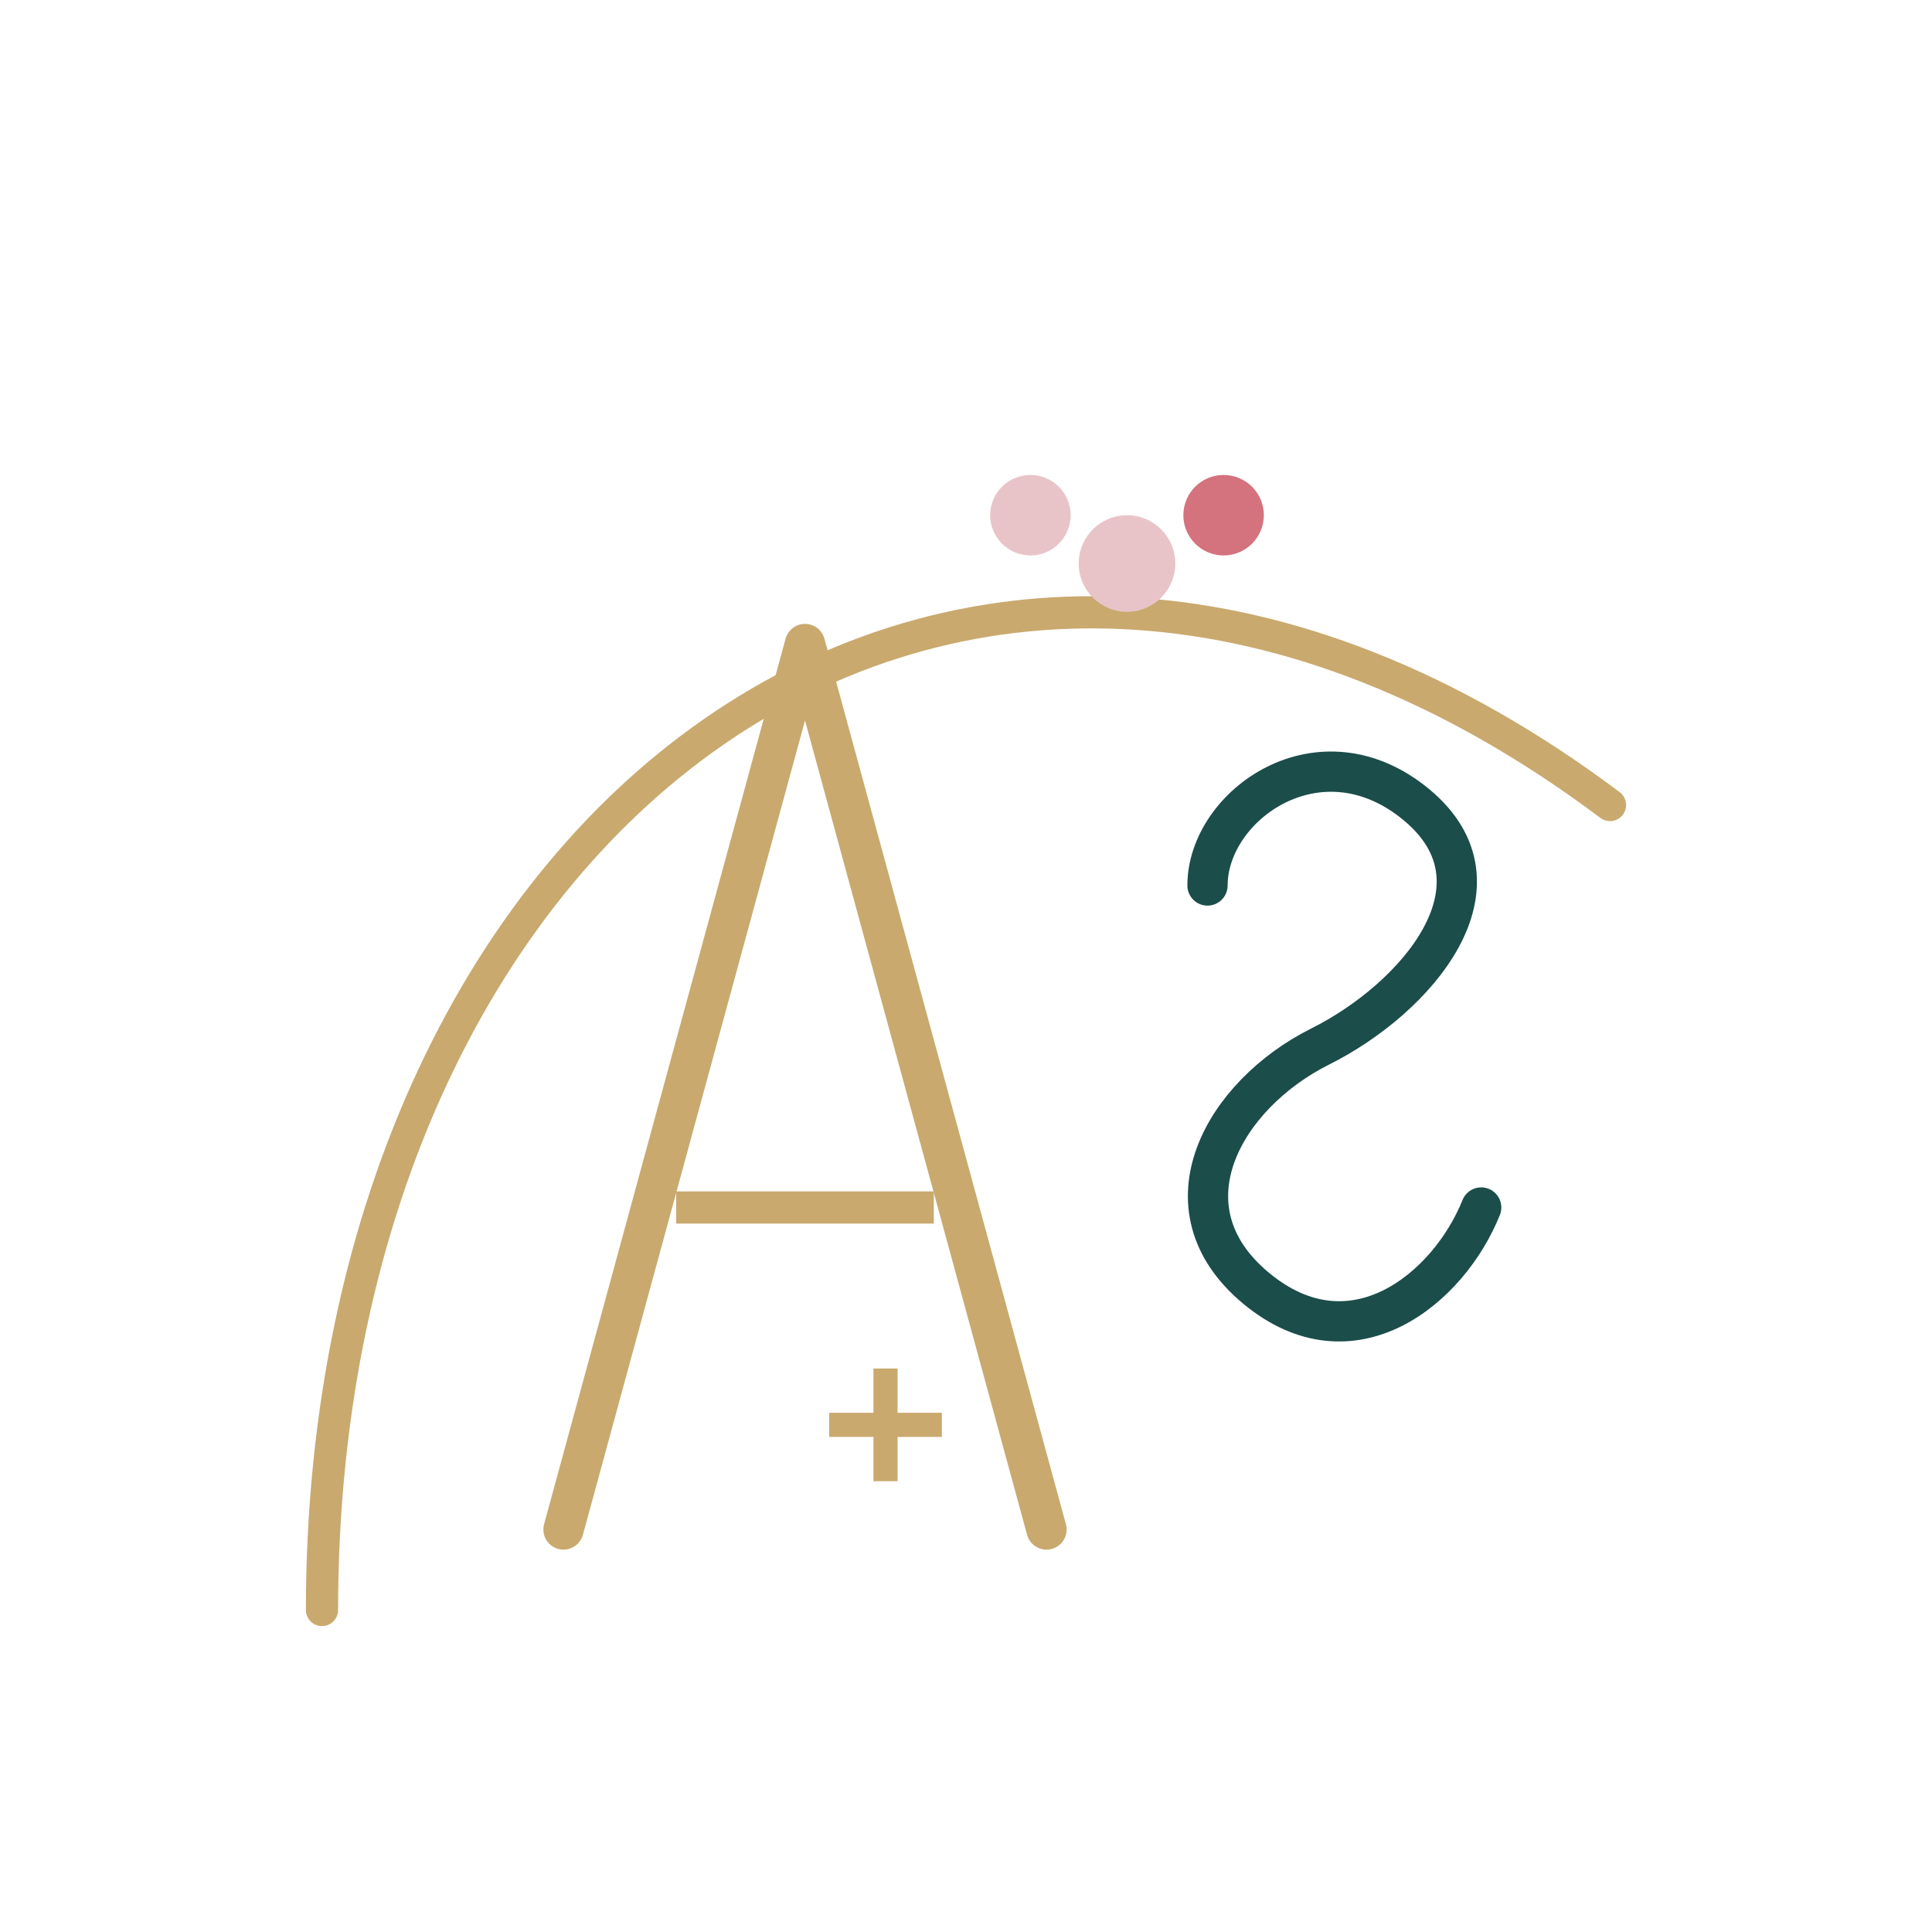
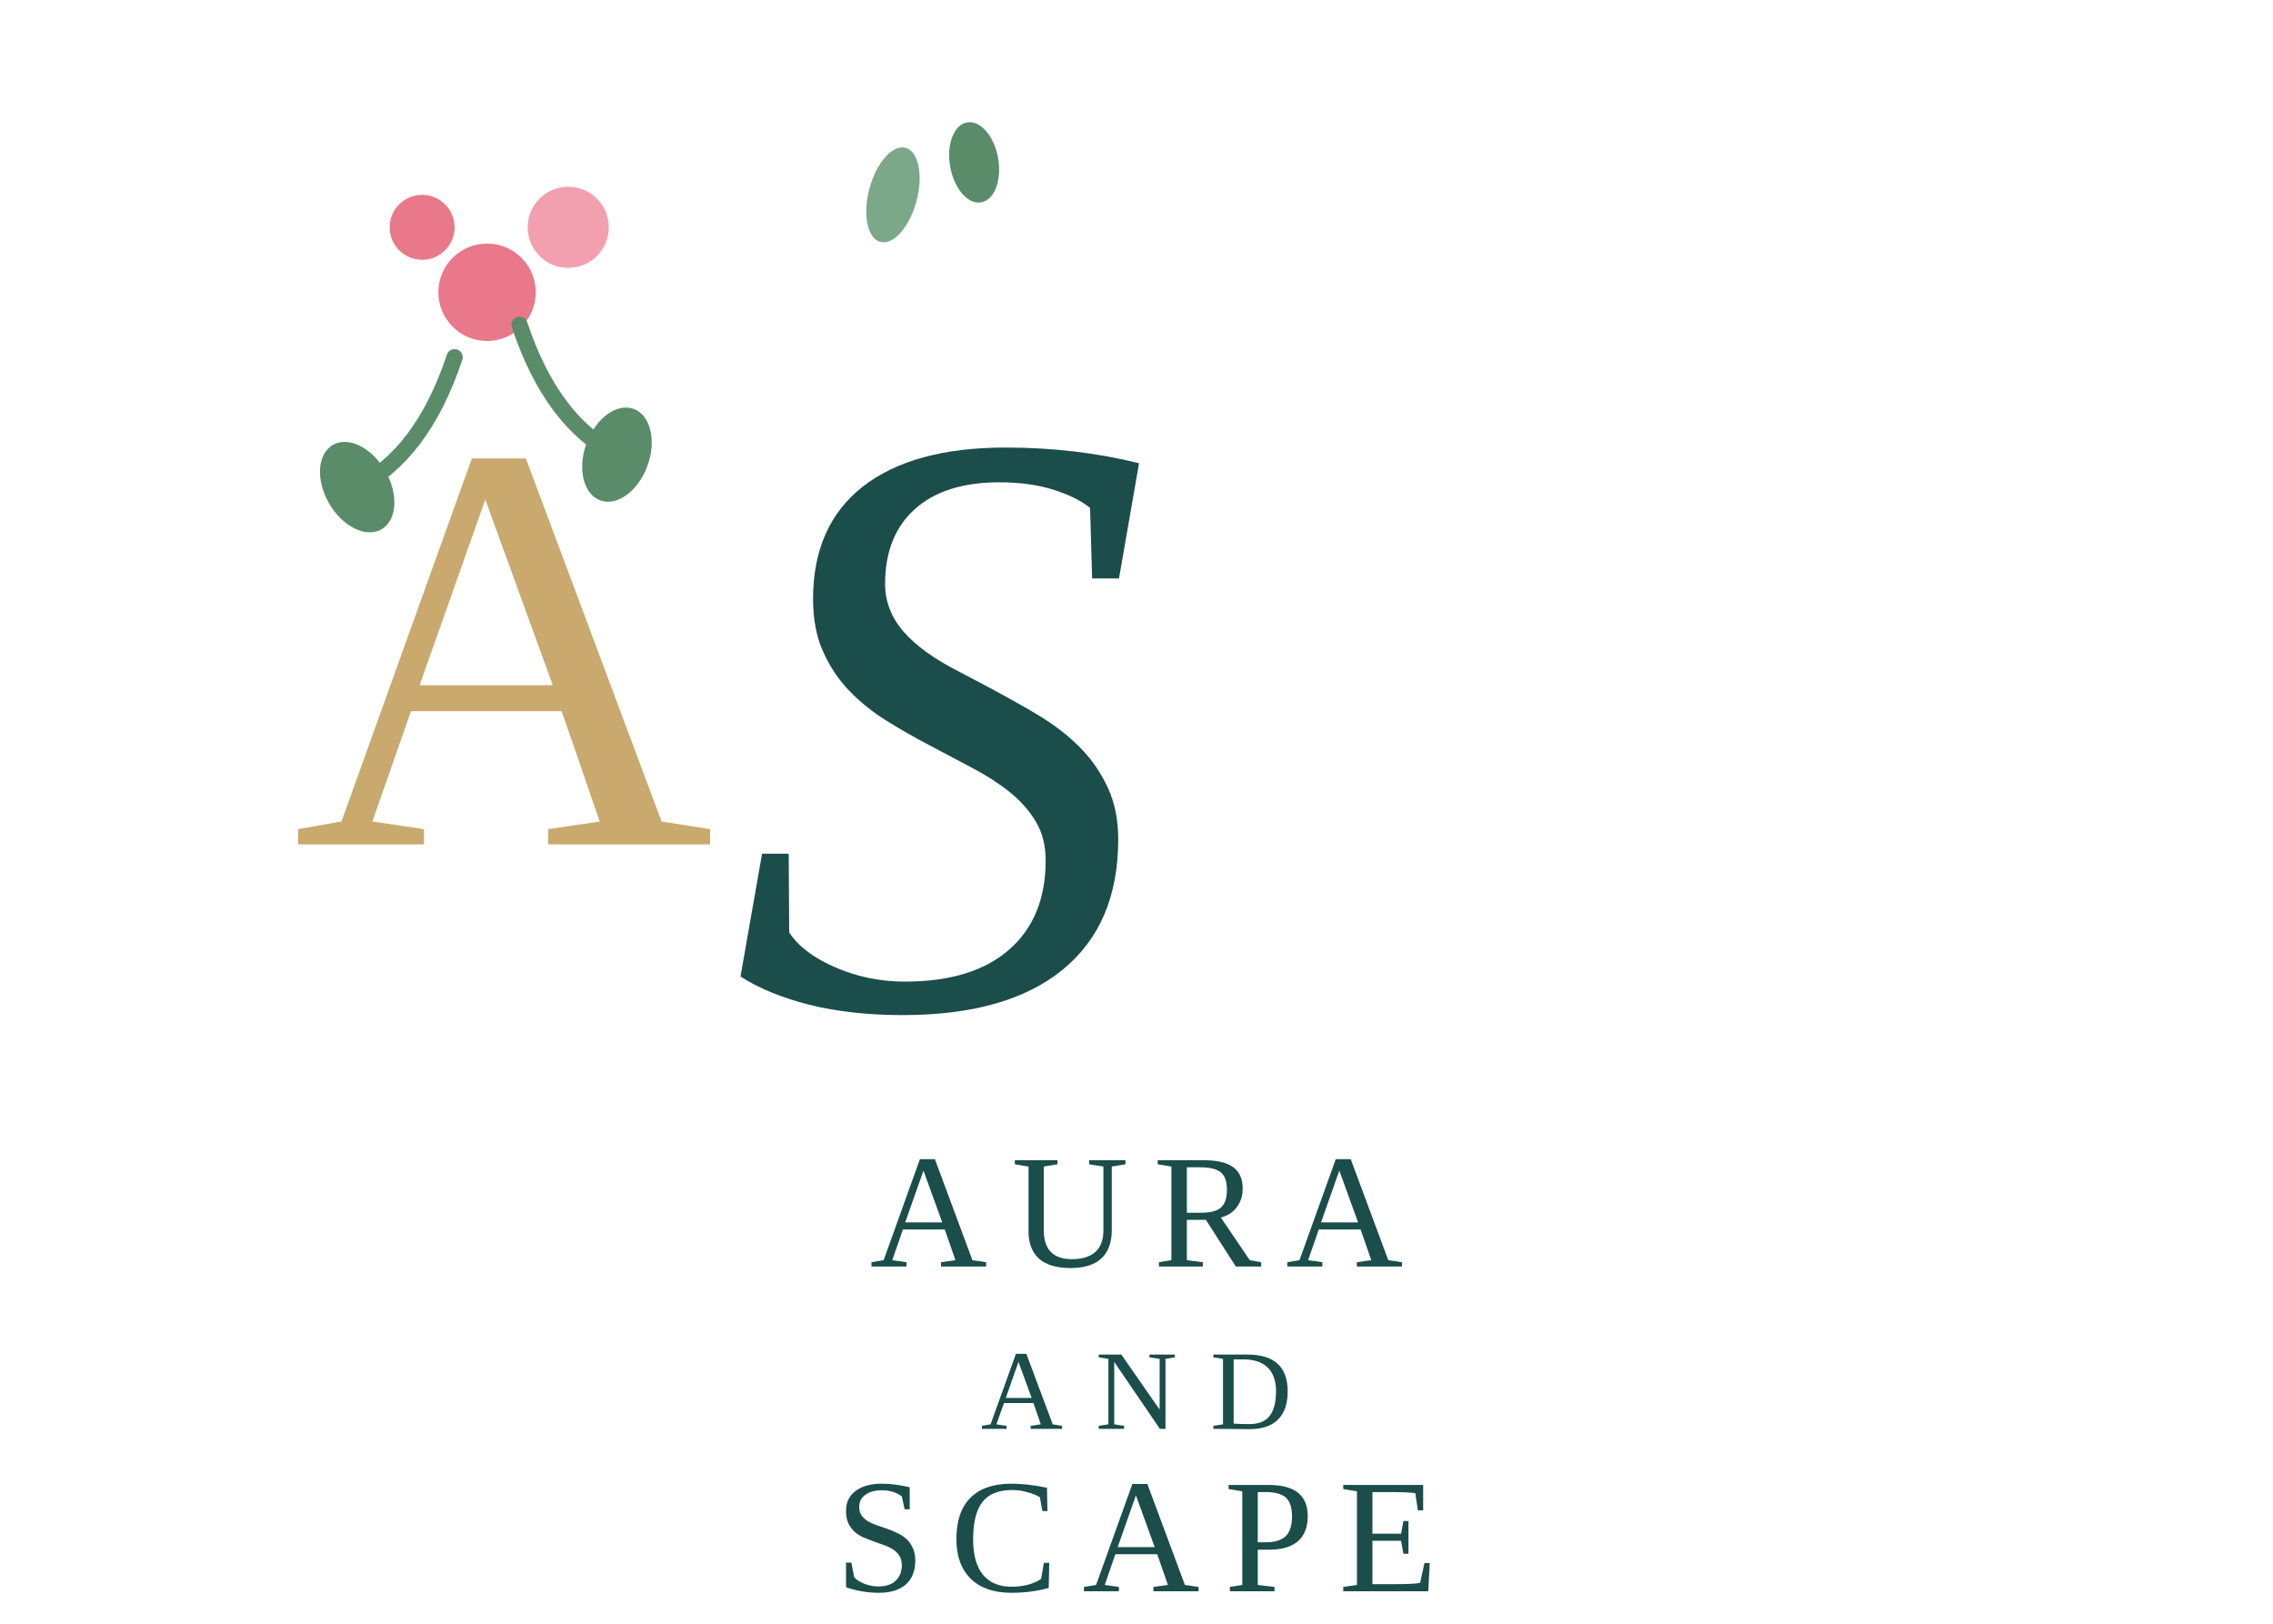
- <svg xmlns="http://www.w3.org/2000/svg" viewBox="0 0 120 120">
-   <path d="M20 100 C20 50, 60 20, 100 50" fill="none" stroke="#C9A96E" stroke-width="2" stroke-linecap="round" />
-   <path d="M35 95 L50 40 L65 95" fill="none" stroke="#C9A96E" stroke-width="2.5" stroke-linecap="round" stroke-linejoin="round" />
-   <line x1="42" y1="75" x2="58" y2="75" stroke="#C9A96E" stroke-width="2" />
-   <path d="M75 55 C75 50, 82 45, 88 50 C94 55, 88 62, 82 65 C76 68, 72 75, 78 80 C84 85, 90 80, 92 75" fill="none" stroke="#1B4D4A" stroke-width="2.5" stroke-linecap="round" />
-   <circle cx="70" cy="35" r="3" fill="#E8C4C8" />
-   <circle cx="76" cy="32" r="2.5" fill="#D4727E" />
-   <circle cx="64" cy="32" r="2.5" fill="#E8C4C8" />
-   <line x1="55" y1="85" x2="55" y2="92" stroke="#C9A96E" stroke-width="1.5" />
-   <line x1="51.5" y1="88.5" x2="58.5" y2="88.5" stroke="#C9A96E" stroke-width="1.5" />
+ <svg xmlns="http://www.w3.org/2000/svg" viewBox="0 0 140 100">
+   <text x="45" y="62" font-family="Georgia, 'Times New Roman', serif" font-size="52" font-weight="400" fill="#1B4D4A" font-style="italic">S</text>
+   <text x="18" y="52" font-family="Georgia, 'Times New Roman', serif" font-size="36" font-weight="400" fill="#C9A96E">A</text>
+   <text x="70" y="78" font-family="Georgia, 'Times New Roman', serif" font-size="10" letter-spacing="1.5" fill="#1B4D4A" text-anchor="middle">AURA</text>
+   <text x="70" y="88" font-family="Georgia, 'Times New Roman', serif" font-size="7" letter-spacing="2" fill="#1B4D4A" text-anchor="middle">AND</text>
+   <text x="70" y="98" font-family="Georgia, 'Times New Roman', serif" font-size="10" letter-spacing="1.5" fill="#1B4D4A" text-anchor="middle">SCAPE</text>
+   <circle cx="30" cy="18" r="3" fill="#E8788A" />
+   <circle cx="35" cy="14" r="2.5" fill="#F2A0B0" />
+   <circle cx="26" cy="14" r="2" fill="#E8788A" />
+   <path d="M28 22 Q26 28, 22 30" fill="none" stroke="#5A8C6A" stroke-width="1" stroke-linecap="round" />
+   <path d="M32 20 Q34 26, 38 28" fill="none" stroke="#5A8C6A" stroke-width="1" stroke-linecap="round" />
+   <ellipse cx="22" cy="30" rx="2" ry="3" fill="#5A8C6A" transform="rotate(-30 22 30)" />
+   <ellipse cx="38" cy="28" rx="2" ry="3" fill="#5A8C6A" transform="rotate(20 38 28)" />
+   <ellipse cx="55" cy="12" rx="1.5" ry="3" fill="#7BA888" transform="rotate(15 55 12)" />
+   <ellipse cx="60" cy="10" rx="1.5" ry="2.5" fill="#5A8C6A" transform="rotate(-10 60 10)" />
</svg>
